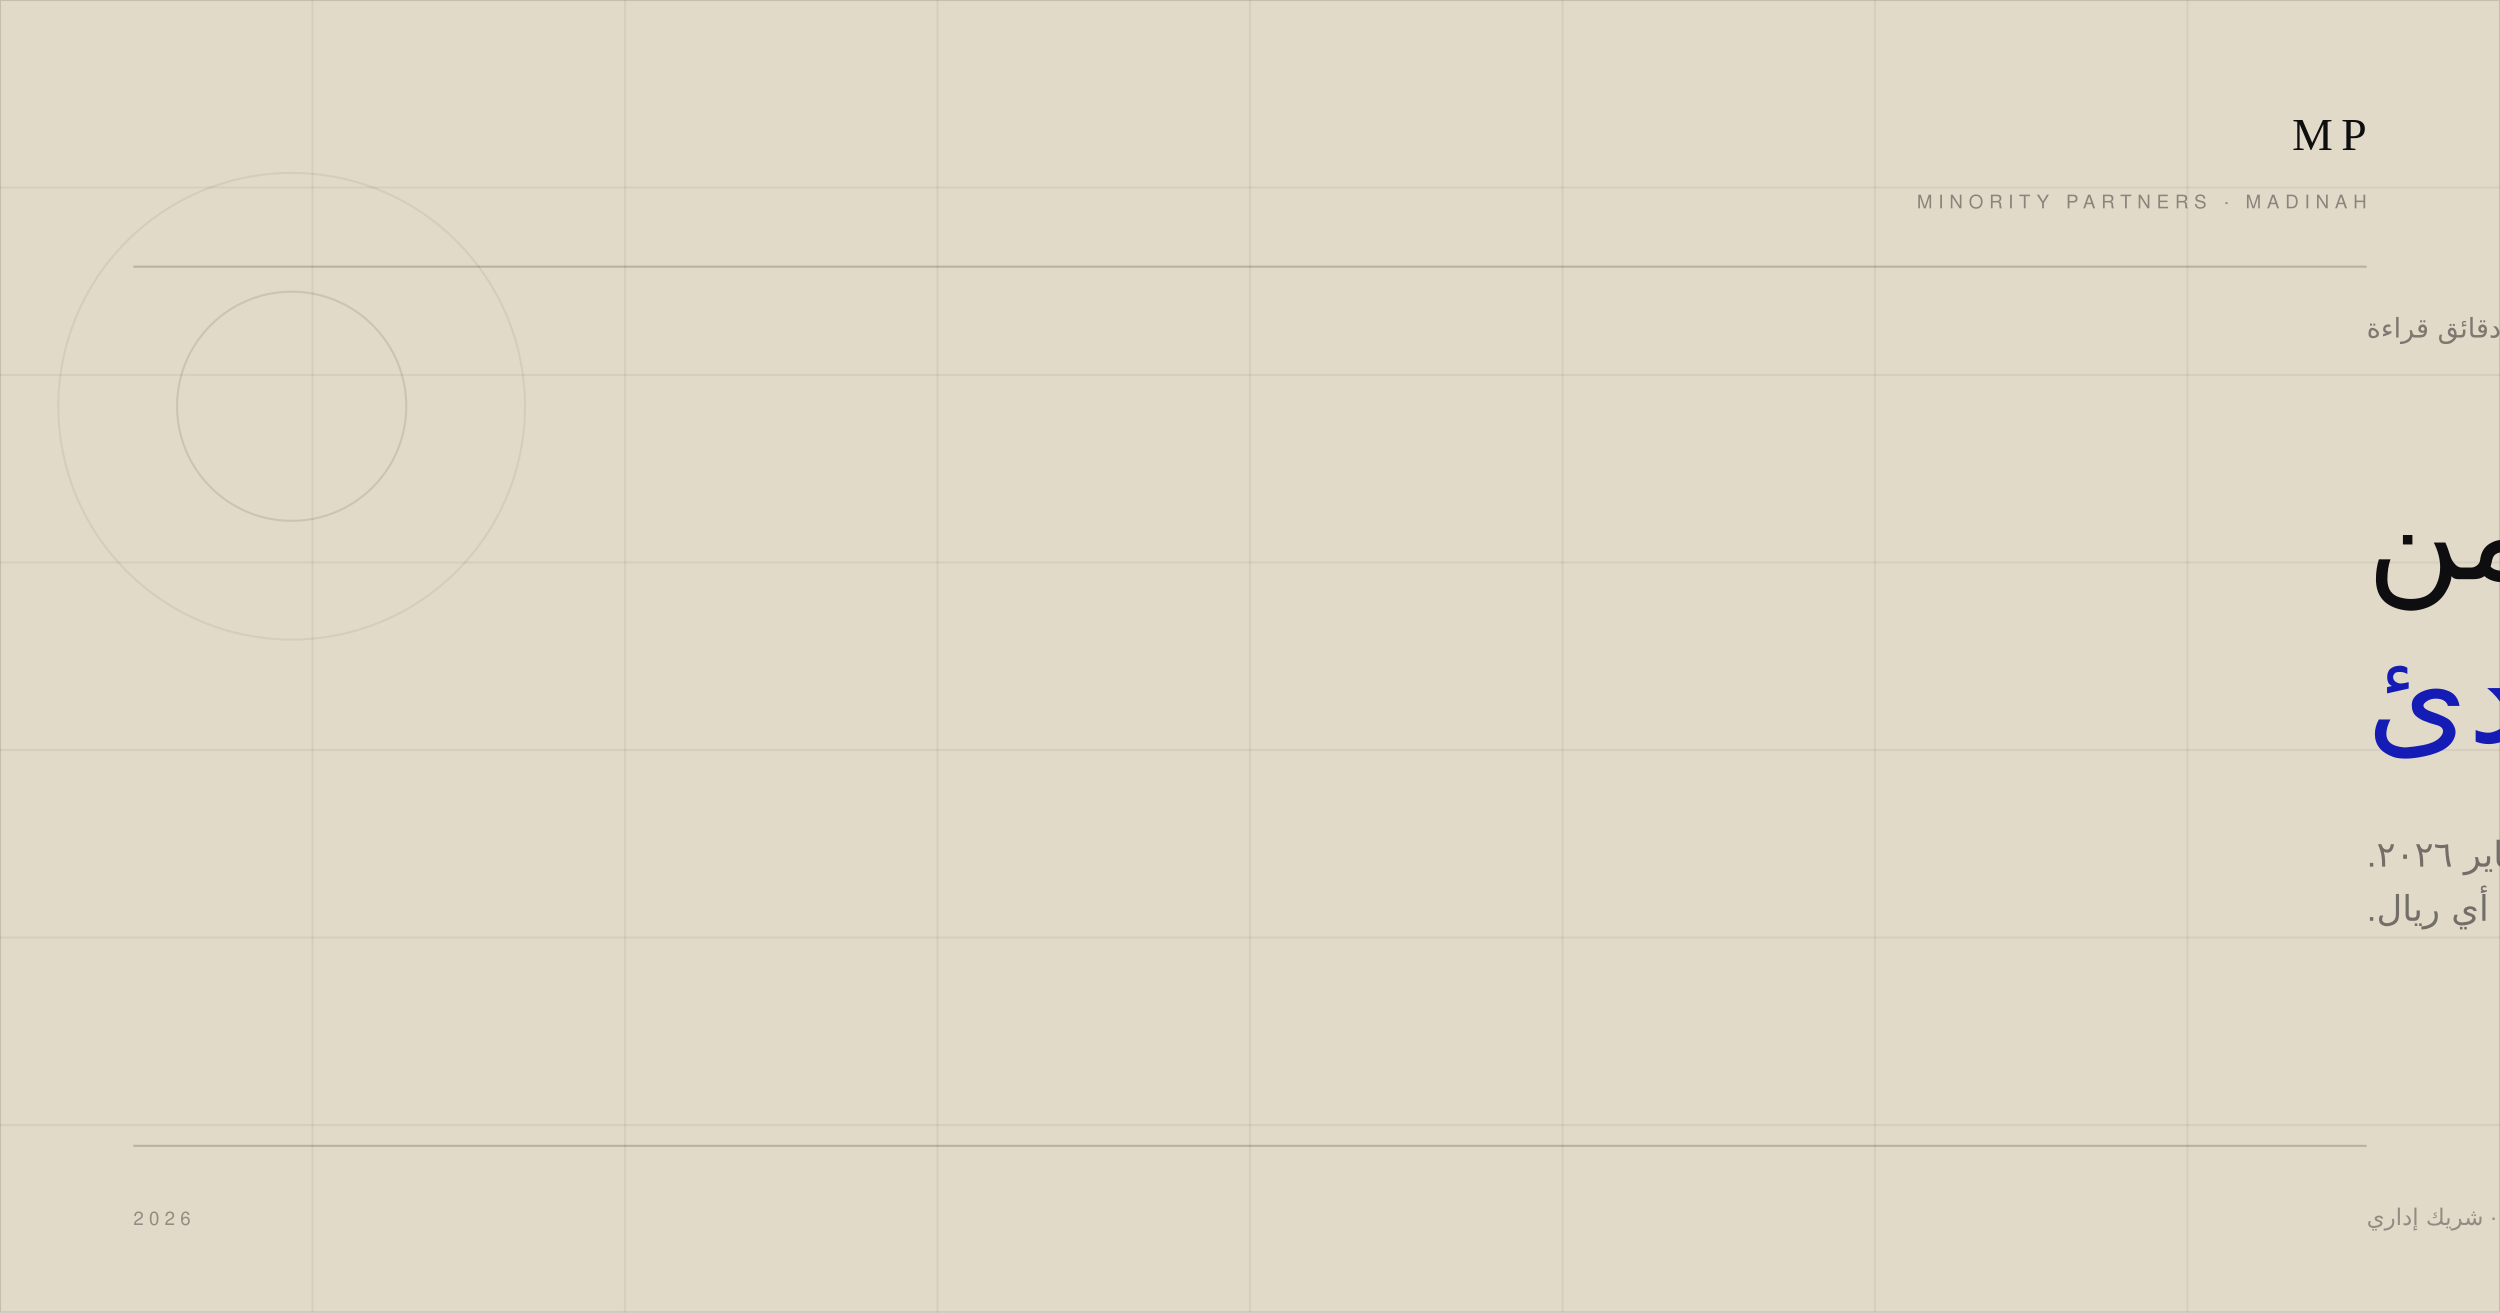
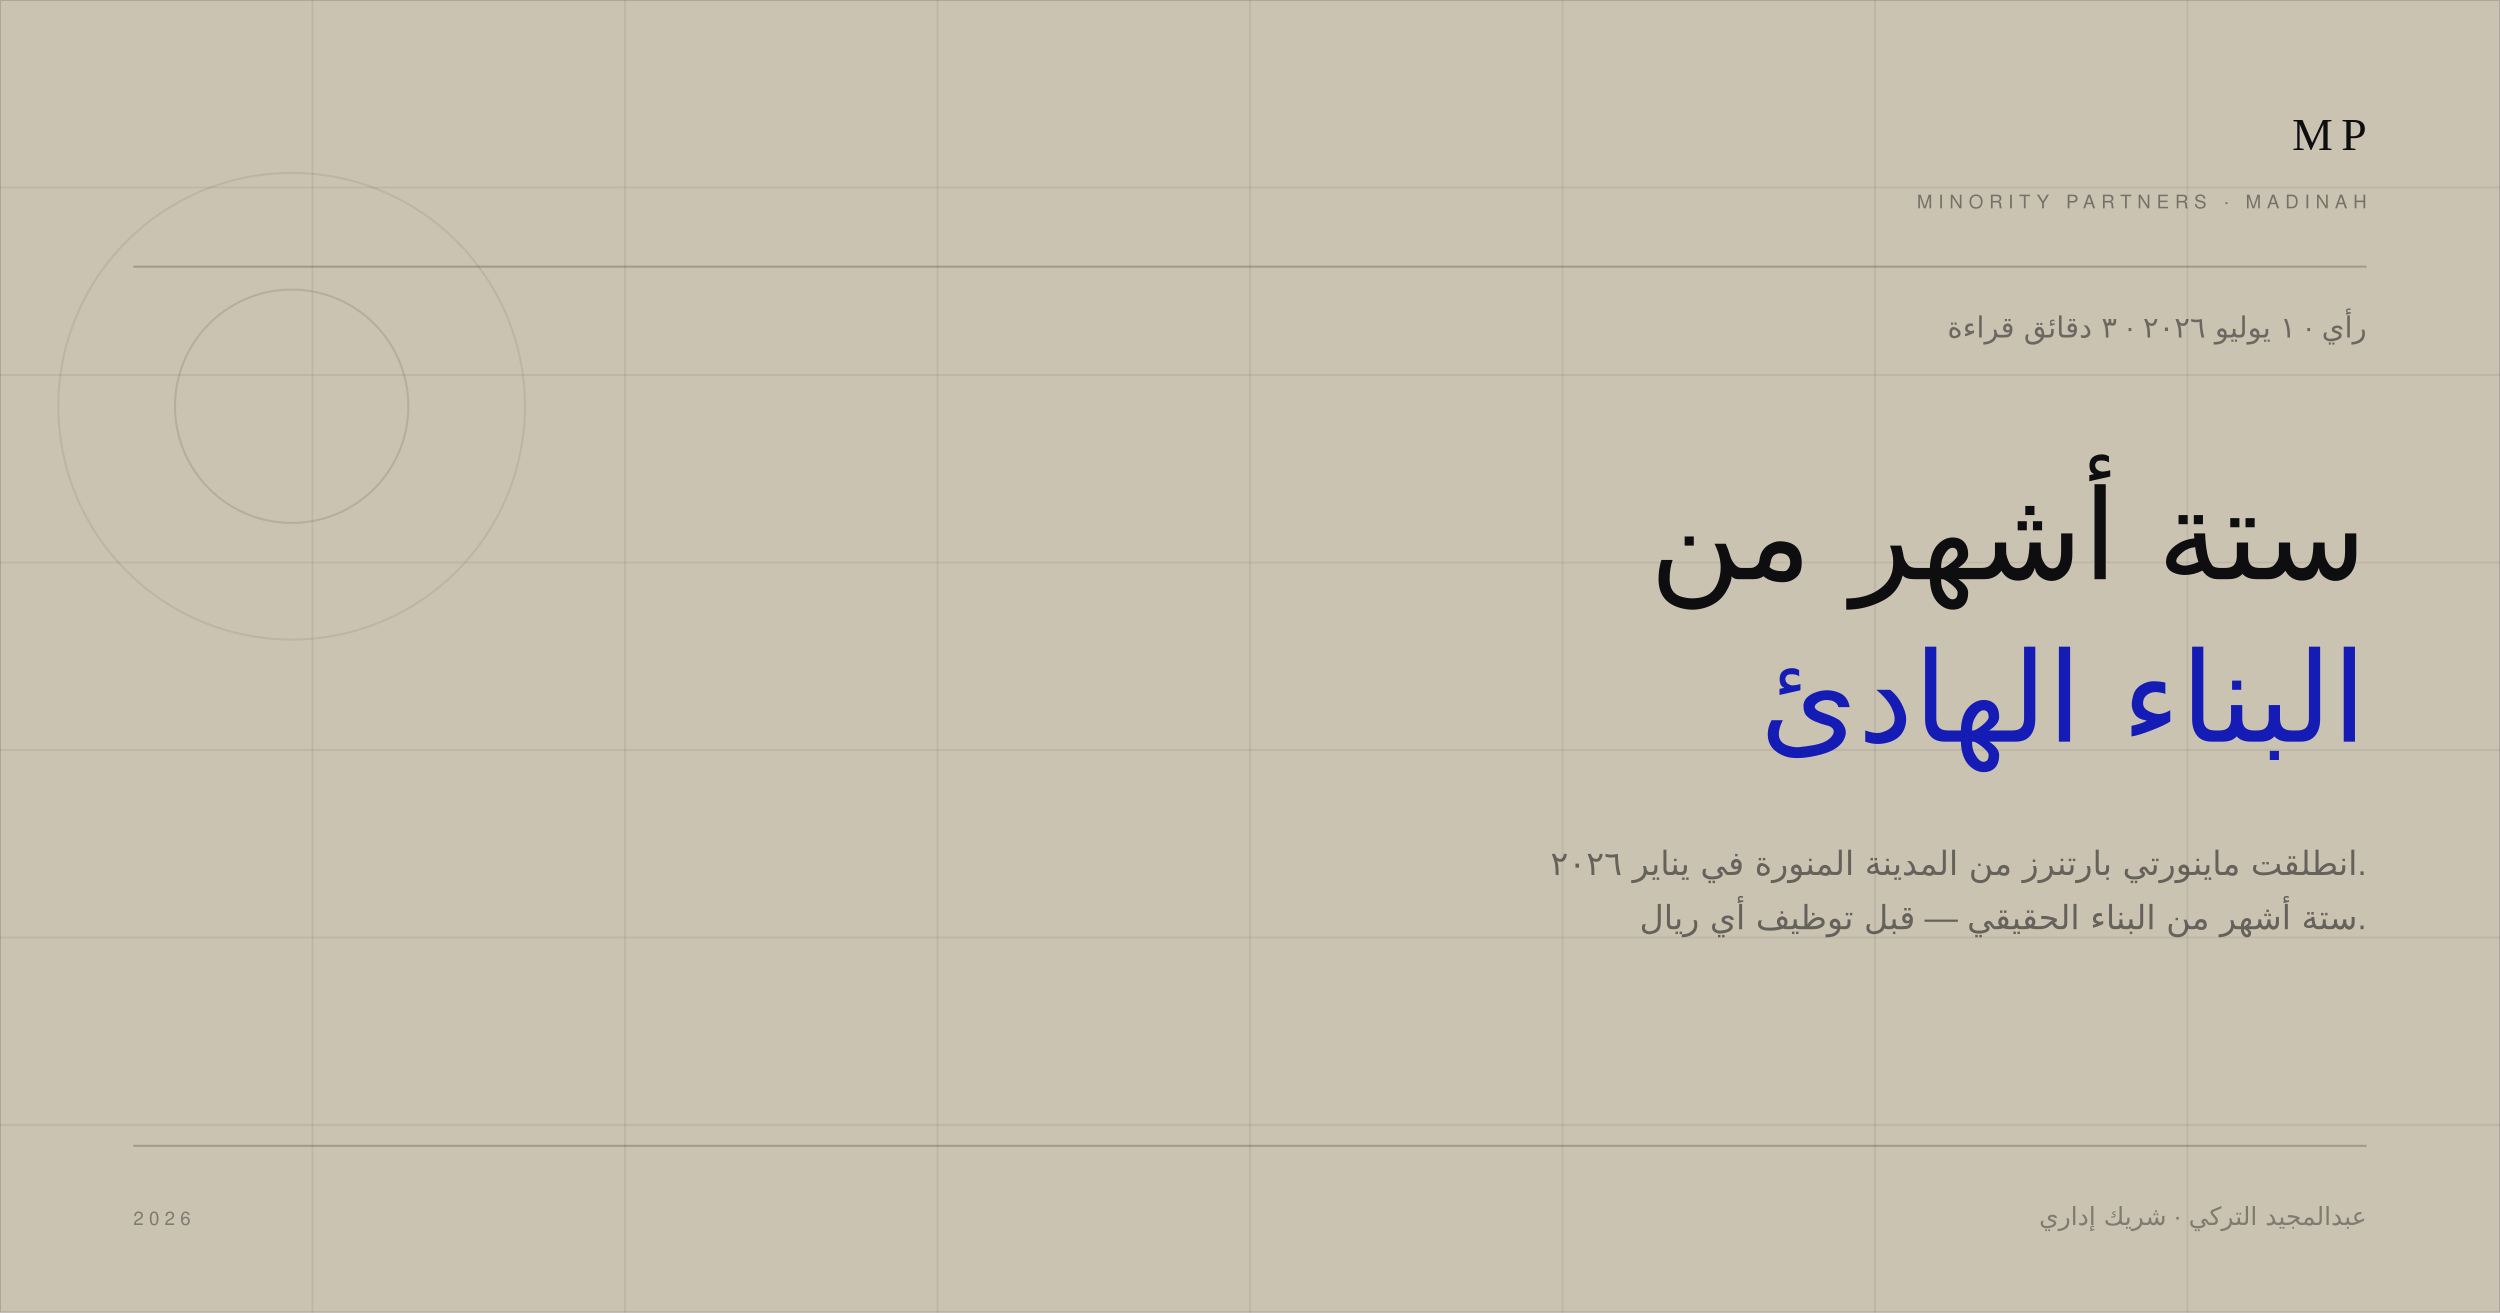
<svg xmlns="http://www.w3.org/2000/svg" viewBox="0 0 1200 630" width="1200" height="630" role="img" aria-label="ماينورتي بارتنرز — ستة أشهر من البناء الهادئ">
-   <rect width="1200" height="630" fill="#E2DAC9" />
-   <line x1="150" y1="0" x2="150" y2="630" stroke="#0E0E10" stroke-width="1" opacity="0.06" />
-   <line x1="300" y1="0" x2="300" y2="630" stroke="#0E0E10" stroke-width="1" opacity="0.06" />
-   <line x1="450" y1="0" x2="450" y2="630" stroke="#0E0E10" stroke-width="1" opacity="0.06" />
-   <line x1="600" y1="0" x2="600" y2="630" stroke="#0E0E10" stroke-width="1" opacity="0.06" />
-   <line x1="750" y1="0" x2="750" y2="630" stroke="#0E0E10" stroke-width="1" opacity="0.06" />
-   <line x1="900" y1="0" x2="900" y2="630" stroke="#0E0E10" stroke-width="1" opacity="0.06" />
-   <line x1="1050" y1="0" x2="1050" y2="630" stroke="#0E0E10" stroke-width="1" opacity="0.06" />
-   <line x1="0" y1="90" x2="1200" y2="90" stroke="#0E0E10" stroke-width="1" opacity="0.06" />
-   <line x1="0" y1="180" x2="1200" y2="180" stroke="#0E0E10" stroke-width="1" opacity="0.06" />
-   <line x1="0" y1="270" x2="1200" y2="270" stroke="#0E0E10" stroke-width="1" opacity="0.06" />
-   <line x1="0" y1="360" x2="1200" y2="360" stroke="#0E0E10" stroke-width="1" opacity="0.06" />
-   <line x1="0" y1="450" x2="1200" y2="450" stroke="#0E0E10" stroke-width="1" opacity="0.06" />
-   <line x1="0" y1="540" x2="1200" y2="540" stroke="#0E0E10" stroke-width="1" opacity="0.06" />
-   <rect width="1200" height="630" fill="none" stroke="#0E0E10" stroke-width="1" opacity="0.14" />
-   <circle cx="140" cy="195" r="112" stroke="#0E0E10" stroke-width="1" fill="none" opacity="0.07" />
-   <circle cx="140" cy="195" r="55" stroke="#0E0E10" stroke-width="1" fill="none" opacity="0.11" />
-   <line x1="64" y1="128" x2="1136" y2="128" stroke="#0E0E10" stroke-width="1" opacity="0.20" />
+   <rect width="1200" height="630" fill="#CBC3B2" />
+   <line x1="150" y1="0" x2="150" y2="630" stroke="#0E0E10" stroke-width="1" opacity="0.07" />
+   <line x1="300" y1="0" x2="300" y2="630" stroke="#0E0E10" stroke-width="1" opacity="0.07" />
+   <line x1="450" y1="0" x2="450" y2="630" stroke="#0E0E10" stroke-width="1" opacity="0.07" />
+   <line x1="600" y1="0" x2="600" y2="630" stroke="#0E0E10" stroke-width="1" opacity="0.07" />
+   <line x1="750" y1="0" x2="750" y2="630" stroke="#0E0E10" stroke-width="1" opacity="0.07" />
+   <line x1="900" y1="0" x2="900" y2="630" stroke="#0E0E10" stroke-width="1" opacity="0.07" />
+   <line x1="1050" y1="0" x2="1050" y2="630" stroke="#0E0E10" stroke-width="1" opacity="0.07" />
+   <line x1="0" y1="90" x2="1200" y2="90" stroke="#0E0E10" stroke-width="1" opacity="0.07" />
+   <line x1="0" y1="180" x2="1200" y2="180" stroke="#0E0E10" stroke-width="1" opacity="0.07" />
+   <line x1="0" y1="270" x2="1200" y2="270" stroke="#0E0E10" stroke-width="1" opacity="0.07" />
+   <line x1="0" y1="360" x2="1200" y2="360" stroke="#0E0E10" stroke-width="1" opacity="0.07" />
+   <line x1="0" y1="450" x2="1200" y2="450" stroke="#0E0E10" stroke-width="1" opacity="0.07" />
+   <line x1="0" y1="540" x2="1200" y2="540" stroke="#0E0E10" stroke-width="1" opacity="0.07" />
+   <rect width="1200" height="630" fill="none" stroke="#0E0E10" stroke-width="1" opacity="0.16" />
+   <circle cx="140" cy="195" r="112" stroke="#0E0E10" stroke-width="1" fill="none" opacity="0.08" />
+   <circle cx="140" cy="195" r="56" stroke="#0E0E10" stroke-width="1" fill="none" opacity="0.12" />
+   <line x1="64" y1="128" x2="1136" y2="128" stroke="#0E0E10" stroke-width="1" opacity="0.22" />
  <text x="1136" y="72" font-family="Georgia, 'Times New Roman', Times, serif" font-size="22" font-weight="400" fill="#0E0E10" letter-spacing="4" text-anchor="end">MP</text>
-   <text x="1136" y="100" font-family="'Helvetica Neue', Helvetica, Arial, sans-serif" font-size="9" fill="#0E0E10" opacity="0.42" letter-spacing="2.8" text-anchor="end">MINORITY PARTNERS  ·  MADINAH</text>
-   <text x="1136" y="162" font-family="'Simplified Arabic', 'Geeza Pro', Arial, sans-serif" font-size="13" fill="#0E0E10" opacity="0.48" text-anchor="end" direction="rtl">رأي  ·  ١ يوليو ٢٠٢٦  ·  ٣ دقائق قراءة</text>
-   <text x="1136" y="278" font-family="'Simplified Arabic', 'Geeza Pro', Arial, sans-serif" font-size="62" font-weight="400" fill="#0E0E10" text-anchor="end" direction="rtl">ستة أشهر من</text>
-   <text x="1136" y="356" font-family="'Simplified Arabic', 'Geeza Pro', Arial, sans-serif" font-size="62" font-weight="400" fill="#151BB5" text-anchor="end" direction="rtl">البناء الهادئ</text>
-   <text x="1136" y="416" font-family="'Simplified Arabic', 'Geeza Pro', Arial, sans-serif" font-size="17" fill="#0E0E10" opacity="0.52" text-anchor="end" direction="rtl">انطلقت ماينورتي بارتنرز من المدينة المنورة في يناير ٢٠٢٦.</text>
-   <text x="1136" y="442" font-family="'Simplified Arabic', 'Geeza Pro', Arial, sans-serif" font-size="17" fill="#0E0E10" opacity="0.52" text-anchor="end" direction="rtl">ستة أشهر من البناء الحقيقي — قبل توظيف أي ريال.</text>
-   <line x1="64" y1="550" x2="1136" y2="550" stroke="#0E0E10" stroke-width="1" opacity="0.20" />
-   <text x="1136" y="588" font-family="'Simplified Arabic', 'Geeza Pro', Arial, sans-serif" font-size="11" fill="#0E0E10" opacity="0.38" text-anchor="end" direction="rtl">عبدالمجيد التركي  ·  شريك إداري</text>
-   <text x="64" y="588" font-family="'Helvetica Neue', Helvetica, Arial, sans-serif" font-size="9" fill="#0E0E10" opacity="0.38" letter-spacing="2.5">2026</text>
+   <text x="1136" y="100" font-family="'Helvetica Neue', Helvetica, Arial, sans-serif" font-size="9" fill="#0E0E10" opacity="0.45" letter-spacing="2.8" text-anchor="end">MINORITY PARTNERS  ·  MADINAH</text>
+   <text x="1136" y="162" font-family="'Simplified Arabic', 'Geeza Pro', 'Arabic Typesetting', Arial, sans-serif" font-size="14" fill="#0E0E10" opacity="0.50" text-anchor="end">رأي  ·  ١ يوليو ٢٠٢٦  ·  ٣ دقائق قراءة</text>
+   <text x="1136" y="278" font-family="'Simplified Arabic', 'Geeza Pro', 'Arabic Typesetting', Arial, sans-serif" font-size="60" font-weight="400" fill="#0E0E10" text-anchor="end">ستة أشهر من</text>
+   <text x="1136" y="356" font-family="'Simplified Arabic', 'Geeza Pro', 'Arabic Typesetting', Arial, sans-serif" font-size="60" font-weight="400" fill="#151BB5" text-anchor="end">البناء الهادئ</text>
+   <text x="1136" y="420" font-family="'Simplified Arabic', 'Geeza Pro', 'Arabic Typesetting', Arial, sans-serif" font-size="16" fill="#0E0E10" opacity="0.54" text-anchor="end">انطلقت ماينورتي بارتنرز من المدينة المنورة في يناير ٢٠٢٦.</text>
+   <text x="1136" y="446" font-family="'Simplified Arabic', 'Geeza Pro', 'Arabic Typesetting', Arial, sans-serif" font-size="16" fill="#0E0E10" opacity="0.54" text-anchor="end">ستة أشهر من البناء الحقيقي — قبل توظيف أي ريال.</text>
+   <line x1="64" y1="550" x2="1136" y2="550" stroke="#0E0E10" stroke-width="1" opacity="0.22" />
+   <text x="1136" y="588" font-family="'Simplified Arabic', 'Geeza Pro', 'Arabic Typesetting', Arial, sans-serif" font-size="12" fill="#0E0E10" opacity="0.40" text-anchor="end">عبدالمجيد التركي  ·  شريك إداري</text>
+   <text x="64" y="588" font-family="'Helvetica Neue', Helvetica, Arial, sans-serif" font-size="9" fill="#0E0E10" opacity="0.40" letter-spacing="2.5">2026</text>
</svg>
